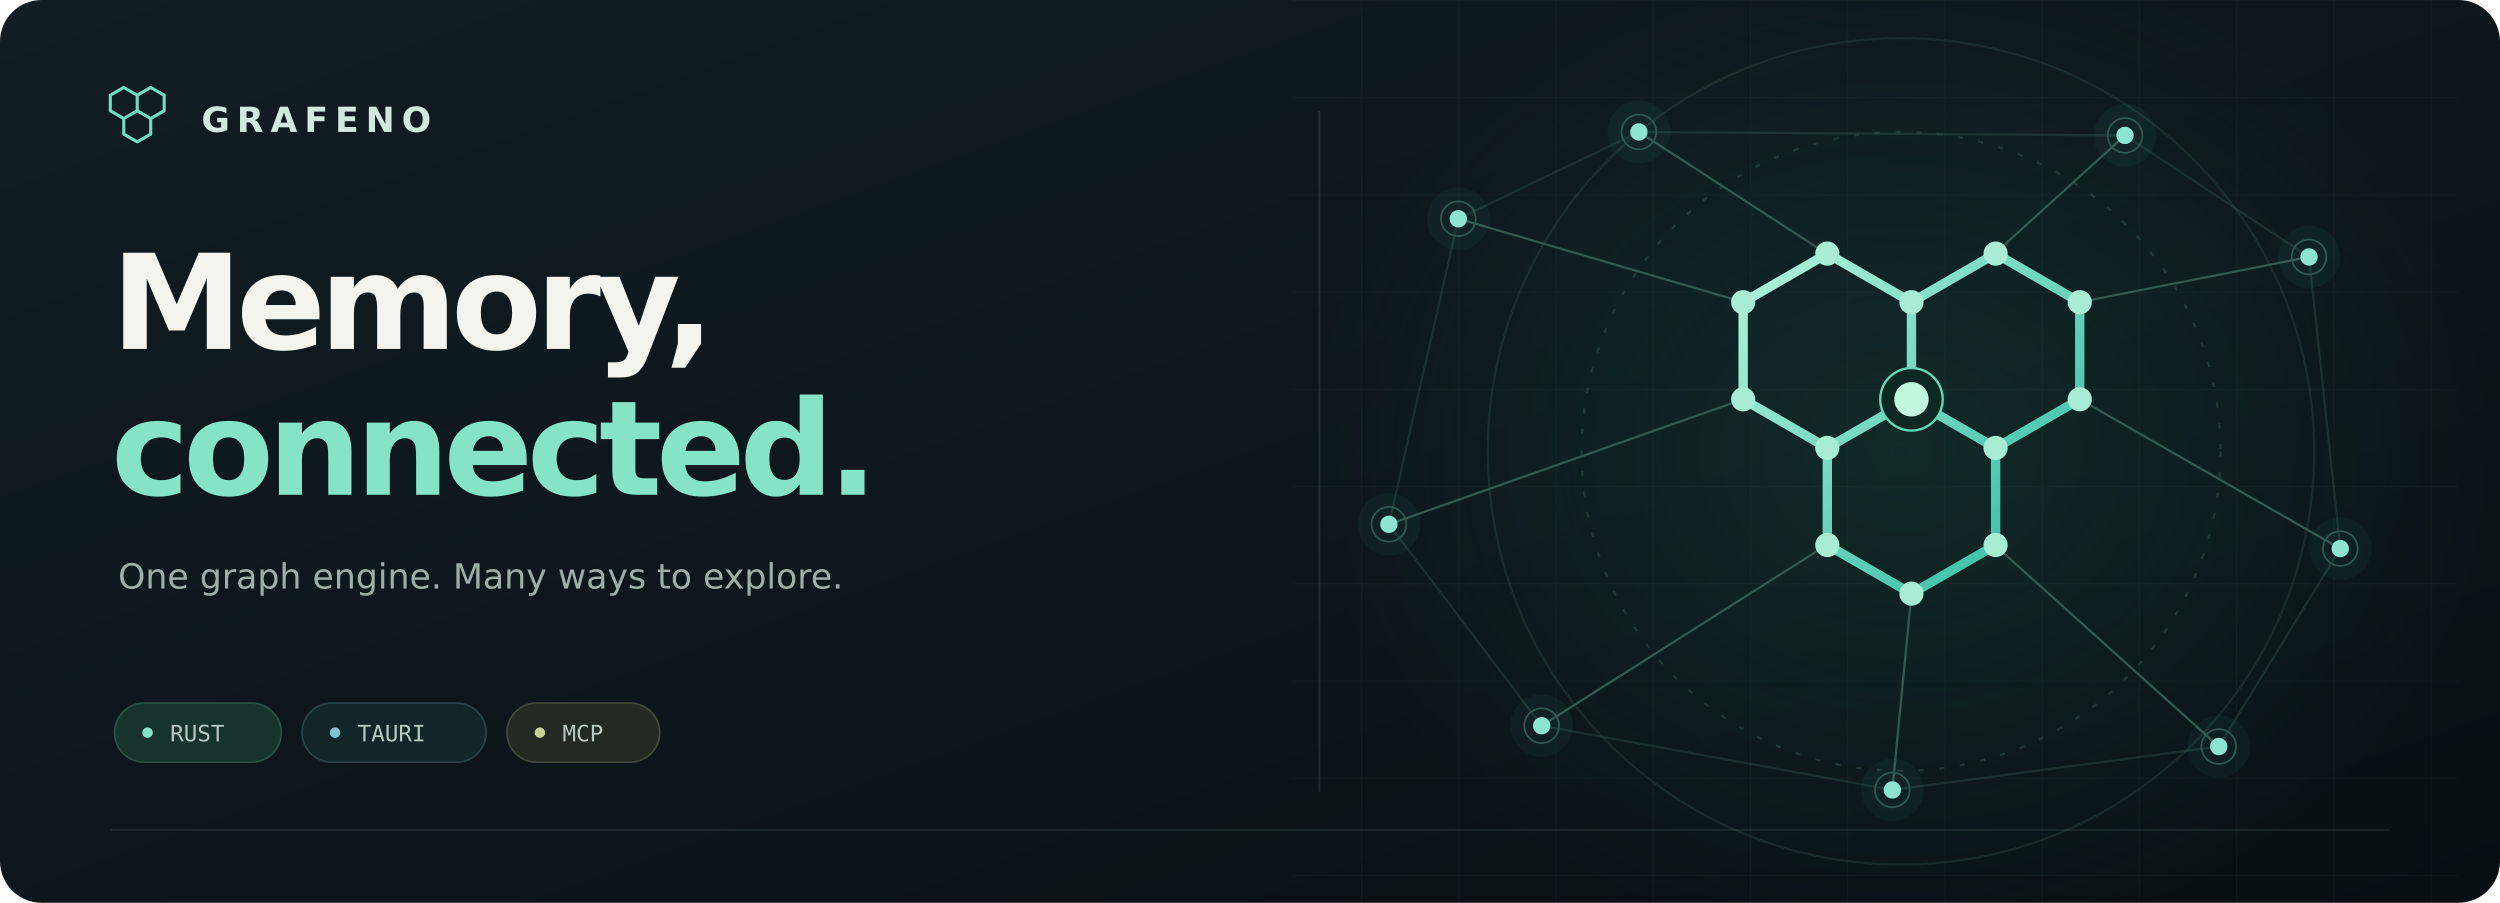
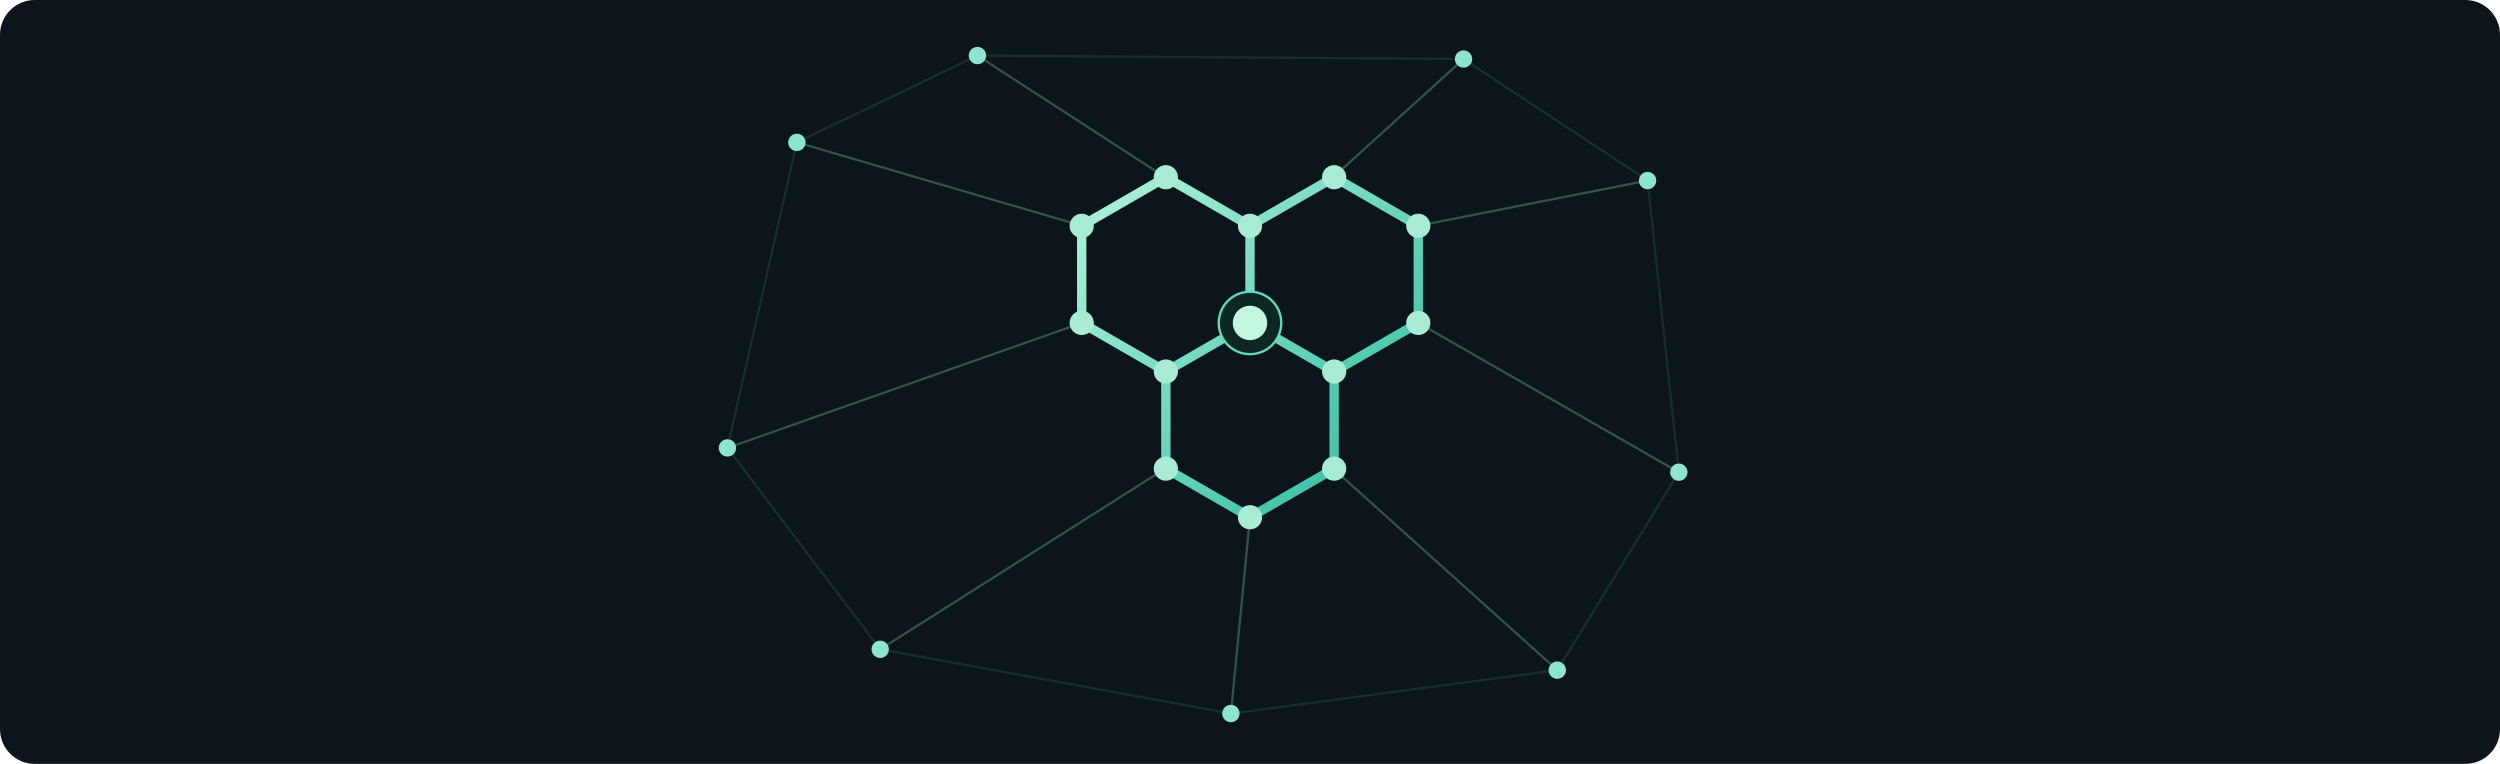
- <svg xmlns="http://www.w3.org/2000/svg" width="1440" height="520" viewBox="0 0 1440 520" role="img" aria-labelledby="title desc">
+ <svg xmlns="http://www.w3.org/2000/svg" width="1440" height="440" viewBox="0 0 1440 440" role="img" aria-labelledby="title desc">
  <defs>
-     <linearGradient id="background" x1="0" y1="0" x2="1" y2="1">
-       <stop stop-color="#111d22" />
-       <stop offset="1" stop-color="#080f13" />
-     </linearGradient>
-     <radialGradient id="field">
-       <stop stop-color="#1d6451" stop-opacity=".28" />
-       <stop offset="1" stop-color="#1d6451" stop-opacity="0" />
-     </radialGradient>
    <linearGradient id="bond" x1="0" y1="0" x2="1" y2="1">
      <stop stop-color="#b2f3dc" />
      <stop offset="1" stop-color="#27b99e" />
    </linearGradient>
-     <pattern id="grid" width="56" height="56" patternUnits="userSpaceOnUse">
-       <path d="M56 0H0V56" fill="none" stroke="#b2f3dc" stroke-opacity=".035" />
-     </pattern>
  </defs>
-   <rect width="1440" height="520" rx="24" fill="url(#background)" />
-   <rect x="744" width="672" height="520" fill="url(#grid)" />
-   <ellipse cx="1095" cy="260" rx="345" ry="290" fill="url(#field)" />
-   <path d="M760 64V456" stroke="#c0e8dc" stroke-opacity=".12" />
-   <g transform="translate(56 43) scale(.72)">
-     <path d="M10.46 16.46L10.46 28.89M10.46 16.46L21.23 10.24M10.46 28.89L21.23 35.11M21.23 10.24L32 16.46M21.23 35.11L21.23 47.54M21.23 35.11L32 28.89M21.23 47.54L32 53.76M32 16.46L32 28.89M32 16.46L42.77 10.24M32 28.89L42.77 35.11M32 53.76L42.77 47.54M42.77 10.24L53.54 16.46M42.77 35.11L42.77 47.54M42.77 35.11L53.54 28.89M53.54 16.46L53.54 28.89" stroke="#70dcc1" stroke-width="2.5" fill="none" stroke-linecap="round" />
+   <rect width="1440" height="440" rx="20" fill="#0c161a" />
+   <g transform="translate(-381 -44)">
+     <g fill="none" stroke="#315449" stroke-width="1.3">
+       <path d="M840 126L1004 174M944 76L1052 146M1224 78L1149 146M1330 148L1198 174M1348 316L1198 230M1278 430L1149 314M1090 455L1101 342M888 418L1052 314M800 302L1004 230" />
+       <path d="M840 126L944 76L1224 78L1330 148L1348 316L1278 430L1090 455L888 418L800 302Z" stroke-opacity=".38" />
+     </g>
+     <circle cx="840" cy="126" r="5" fill="#8ce5d1" />
+     <circle cx="944" cy="76" r="5" fill="#8ce5d1" />
+     <circle cx="1224" cy="78" r="5" fill="#8ce5d1" />
+     <circle cx="1330" cy="148" r="5" fill="#8ce5d1" />
+     <circle cx="1348" cy="316" r="5" fill="#8ce5d1" />
+     <circle cx="1278" cy="430" r="5" fill="#8ce5d1" />
+     <circle cx="1090" cy="455" r="5" fill="#8ce5d1" />
+     <circle cx="888" cy="418" r="5" fill="#8ce5d1" />
+     <circle cx="800" cy="302" r="5" fill="#8ce5d1" />
+     <g transform="translate(957 100) scale(4.5)">
+       <path d="M10.46 16.46L10.46 28.89M10.46 16.46L21.23 10.24M10.46 28.89L21.23 35.11M21.23 10.24L32 16.46M21.23 35.11L21.23 47.54M21.23 35.11L32 28.89M21.23 47.54L32 53.76M32 16.46L32 28.89M32 16.46L42.77 10.24M32 28.89L42.77 35.11M32 53.76L42.77 47.54M42.77 10.24L53.54 16.46M42.77 35.11L42.77 47.54M42.77 35.11L53.54 28.89M53.54 16.46L53.54 28.89" stroke="url(#bond)" stroke-width="1.2" fill="none" stroke-linecap="round" />
+       <g fill="#a8ecd6">
+         <circle cx="10.46" cy="16.46" r="1.55" />
+         <circle cx="10.46" cy="28.89" r="1.55" />
+         <circle cx="21.23" cy="10.24" r="1.55" />
+         <circle cx="21.23" cy="35.11" r="1.55" />
+         <circle cx="21.23" cy="47.54" r="1.55" />
+         <circle cx="32" cy="16.46" r="1.55" />
+         <circle cx="32" cy="53.76" r="1.55" />
+         <circle cx="42.77" cy="10.24" r="1.55" />
+         <circle cx="42.77" cy="35.11" r="1.55" />
+         <circle cx="42.77" cy="47.54" r="1.55" />
+         <circle cx="53.54" cy="16.46" r="1.55" />
+         <circle cx="53.54" cy="28.89" r="1.55" />
+       </g>
+       <circle cx="32" cy="28.89" r="4" fill="#0d2823" stroke="#62d9b8" stroke-width=".3" />
+       <circle cx="32" cy="28.89" r="2.2" fill="#c3f8df" />
+     </g>
  </g>
-   <g font-family="DejaVu Sans,Arial,sans-serif">
-     <text x="116" y="76" font-size="20" font-weight="600" letter-spacing="4" fill="#d1e7df">GRAFENO</text>
-     <text x="64" y="201" font-size="76" font-weight="700" letter-spacing="-3.5" fill="#f2f4ed">Memory,</text>
-     <text x="64" y="285" font-size="76" font-weight="700" letter-spacing="-3.5" fill="#85e3c7">connected.</text>
-     <text x="68" y="339" font-size="20" fill="#9eafa9">One graph engine. Many ways to explore.</text>
-   </g>
-   <g fill="none" stroke="#35574d" stroke-width="1.3">
-     <circle cx="1095" cy="260" r="184" stroke-dasharray="3 9" stroke-opacity=".5" />
-     <circle cx="1095" cy="260" r="238" stroke-opacity=".32" />
-     <path d="M840 126L1004 174M944 76L1052 146M1224 78L1149 146M1330 148L1198 174M1348 316L1198 230M1278 430L1149 314M1090 455L1101 342M888 418L1052 314M800 302L1004 230" />
-     <path d="M840 126L944 76L1224 78L1330 148L1348 316L1278 430L1090 455L888 418L800 302Z" stroke-opacity=".38" />
-   </g>
-   <circle cx="840" cy="126" r="18" fill="#53d9bf" opacity=".05" />
-   <circle cx="840" cy="126" r="5" fill="#8ce5d1" />
-   <circle cx="840" cy="126" r="10" fill="none" stroke="#31584f" />
-   <circle cx="944" cy="76" r="18" fill="#53d9bf" opacity=".05" />
-   <circle cx="944" cy="76" r="5" fill="#8ce5d1" />
-   <circle cx="944" cy="76" r="10" fill="none" stroke="#31584f" />
-   <circle cx="1224" cy="78" r="18" fill="#53d9bf" opacity=".05" />
-   <circle cx="1224" cy="78" r="5" fill="#8ce5d1" />
-   <circle cx="1224" cy="78" r="10" fill="none" stroke="#31584f" />
-   <circle cx="1330" cy="148" r="18" fill="#53d9bf" opacity=".05" />
-   <circle cx="1330" cy="148" r="5" fill="#8ce5d1" />
-   <circle cx="1330" cy="148" r="10" fill="none" stroke="#31584f" />
-   <circle cx="1348" cy="316" r="18" fill="#53d9bf" opacity=".05" />
-   <circle cx="1348" cy="316" r="5" fill="#8ce5d1" />
-   <circle cx="1348" cy="316" r="10" fill="none" stroke="#31584f" />
-   <circle cx="1278" cy="430" r="18" fill="#53d9bf" opacity=".05" />
-   <circle cx="1278" cy="430" r="5" fill="#8ce5d1" />
-   <circle cx="1278" cy="430" r="10" fill="none" stroke="#31584f" />
-   <circle cx="1090" cy="455" r="18" fill="#53d9bf" opacity=".05" />
-   <circle cx="1090" cy="455" r="5" fill="#8ce5d1" />
-   <circle cx="1090" cy="455" r="10" fill="none" stroke="#31584f" />
-   <circle cx="888" cy="418" r="18" fill="#53d9bf" opacity=".05" />
-   <circle cx="888" cy="418" r="5" fill="#8ce5d1" />
-   <circle cx="888" cy="418" r="10" fill="none" stroke="#31584f" />
-   <circle cx="800" cy="302" r="18" fill="#53d9bf" opacity=".05" />
-   <circle cx="800" cy="302" r="5" fill="#8ce5d1" />
-   <circle cx="800" cy="302" r="10" fill="none" stroke="#31584f" />
-   <g transform="translate(957 100) scale(4.5)">
-     <path d="M10.46 16.46L10.46 28.89M10.46 16.46L21.23 10.24M10.46 28.89L21.23 35.11M21.23 10.24L32 16.46M21.23 35.11L21.23 47.54M21.23 35.11L32 28.89M21.23 47.54L32 53.76M32 16.46L32 28.89M32 16.46L42.77 10.24M32 28.89L42.77 35.11M32 53.76L42.77 47.54M42.77 10.24L53.54 16.46M42.77 35.11L42.77 47.54M42.77 35.11L53.54 28.89M53.54 16.46L53.54 28.89" stroke="url(#bond)" stroke-width="1.2" fill="none" stroke-linecap="round" />
-     <g fill="#a8ecd6">
-       <circle cx="10.46" cy="16.46" r="1.55" />
-       <circle cx="10.46" cy="28.89" r="1.55" />
-       <circle cx="21.23" cy="10.24" r="1.55" />
-       <circle cx="21.23" cy="35.11" r="1.55" />
-       <circle cx="21.23" cy="47.54" r="1.55" />
-       <circle cx="32" cy="16.46" r="1.55" />
-       <circle cx="32" cy="53.76" r="1.55" />
-       <circle cx="42.77" cy="10.24" r="1.55" />
-       <circle cx="42.77" cy="35.11" r="1.55" />
-       <circle cx="42.77" cy="47.54" r="1.55" />
-       <circle cx="53.54" cy="16.46" r="1.55" />
-       <circle cx="53.54" cy="28.89" r="1.55" />
-     </g>
-     <circle cx="32" cy="28.89" r="4" fill="#0d2823" stroke="#62d9b8" stroke-width=".3" />
-     <circle cx="32" cy="28.89" r="2.2" fill="#c3f8df" />
-   </g>
-   <g font-family="DejaVu Sans Mono,monospace" font-size="13" fill="#b7c9c1">
-     <rect x="66" y="405" width="96" height="34" rx="17" fill="#17342c" stroke="#2c5043" />
-     <circle cx="85" cy="422" r="3" fill="#85e3c7" />
-     <text x="98" y="427">RUST</text>
-     <rect x="174" y="405" width="106" height="34" rx="17" fill="#12262a" stroke="#284249" />
-     <circle cx="193" cy="422" r="3" fill="#82c5d0" />
-     <text x="206" y="427">TAURI</text>
-     <rect x="292" y="405" width="88" height="34" rx="17" fill="#232a22" stroke="#424a38" />
-     <circle cx="311" cy="422" r="3" fill="#c4d291" />
-     <text x="324" y="427">MCP</text>
-   </g>
-   <path d="M64 478H1376" stroke="#c0e8dc" stroke-opacity=".1" />
</svg>
